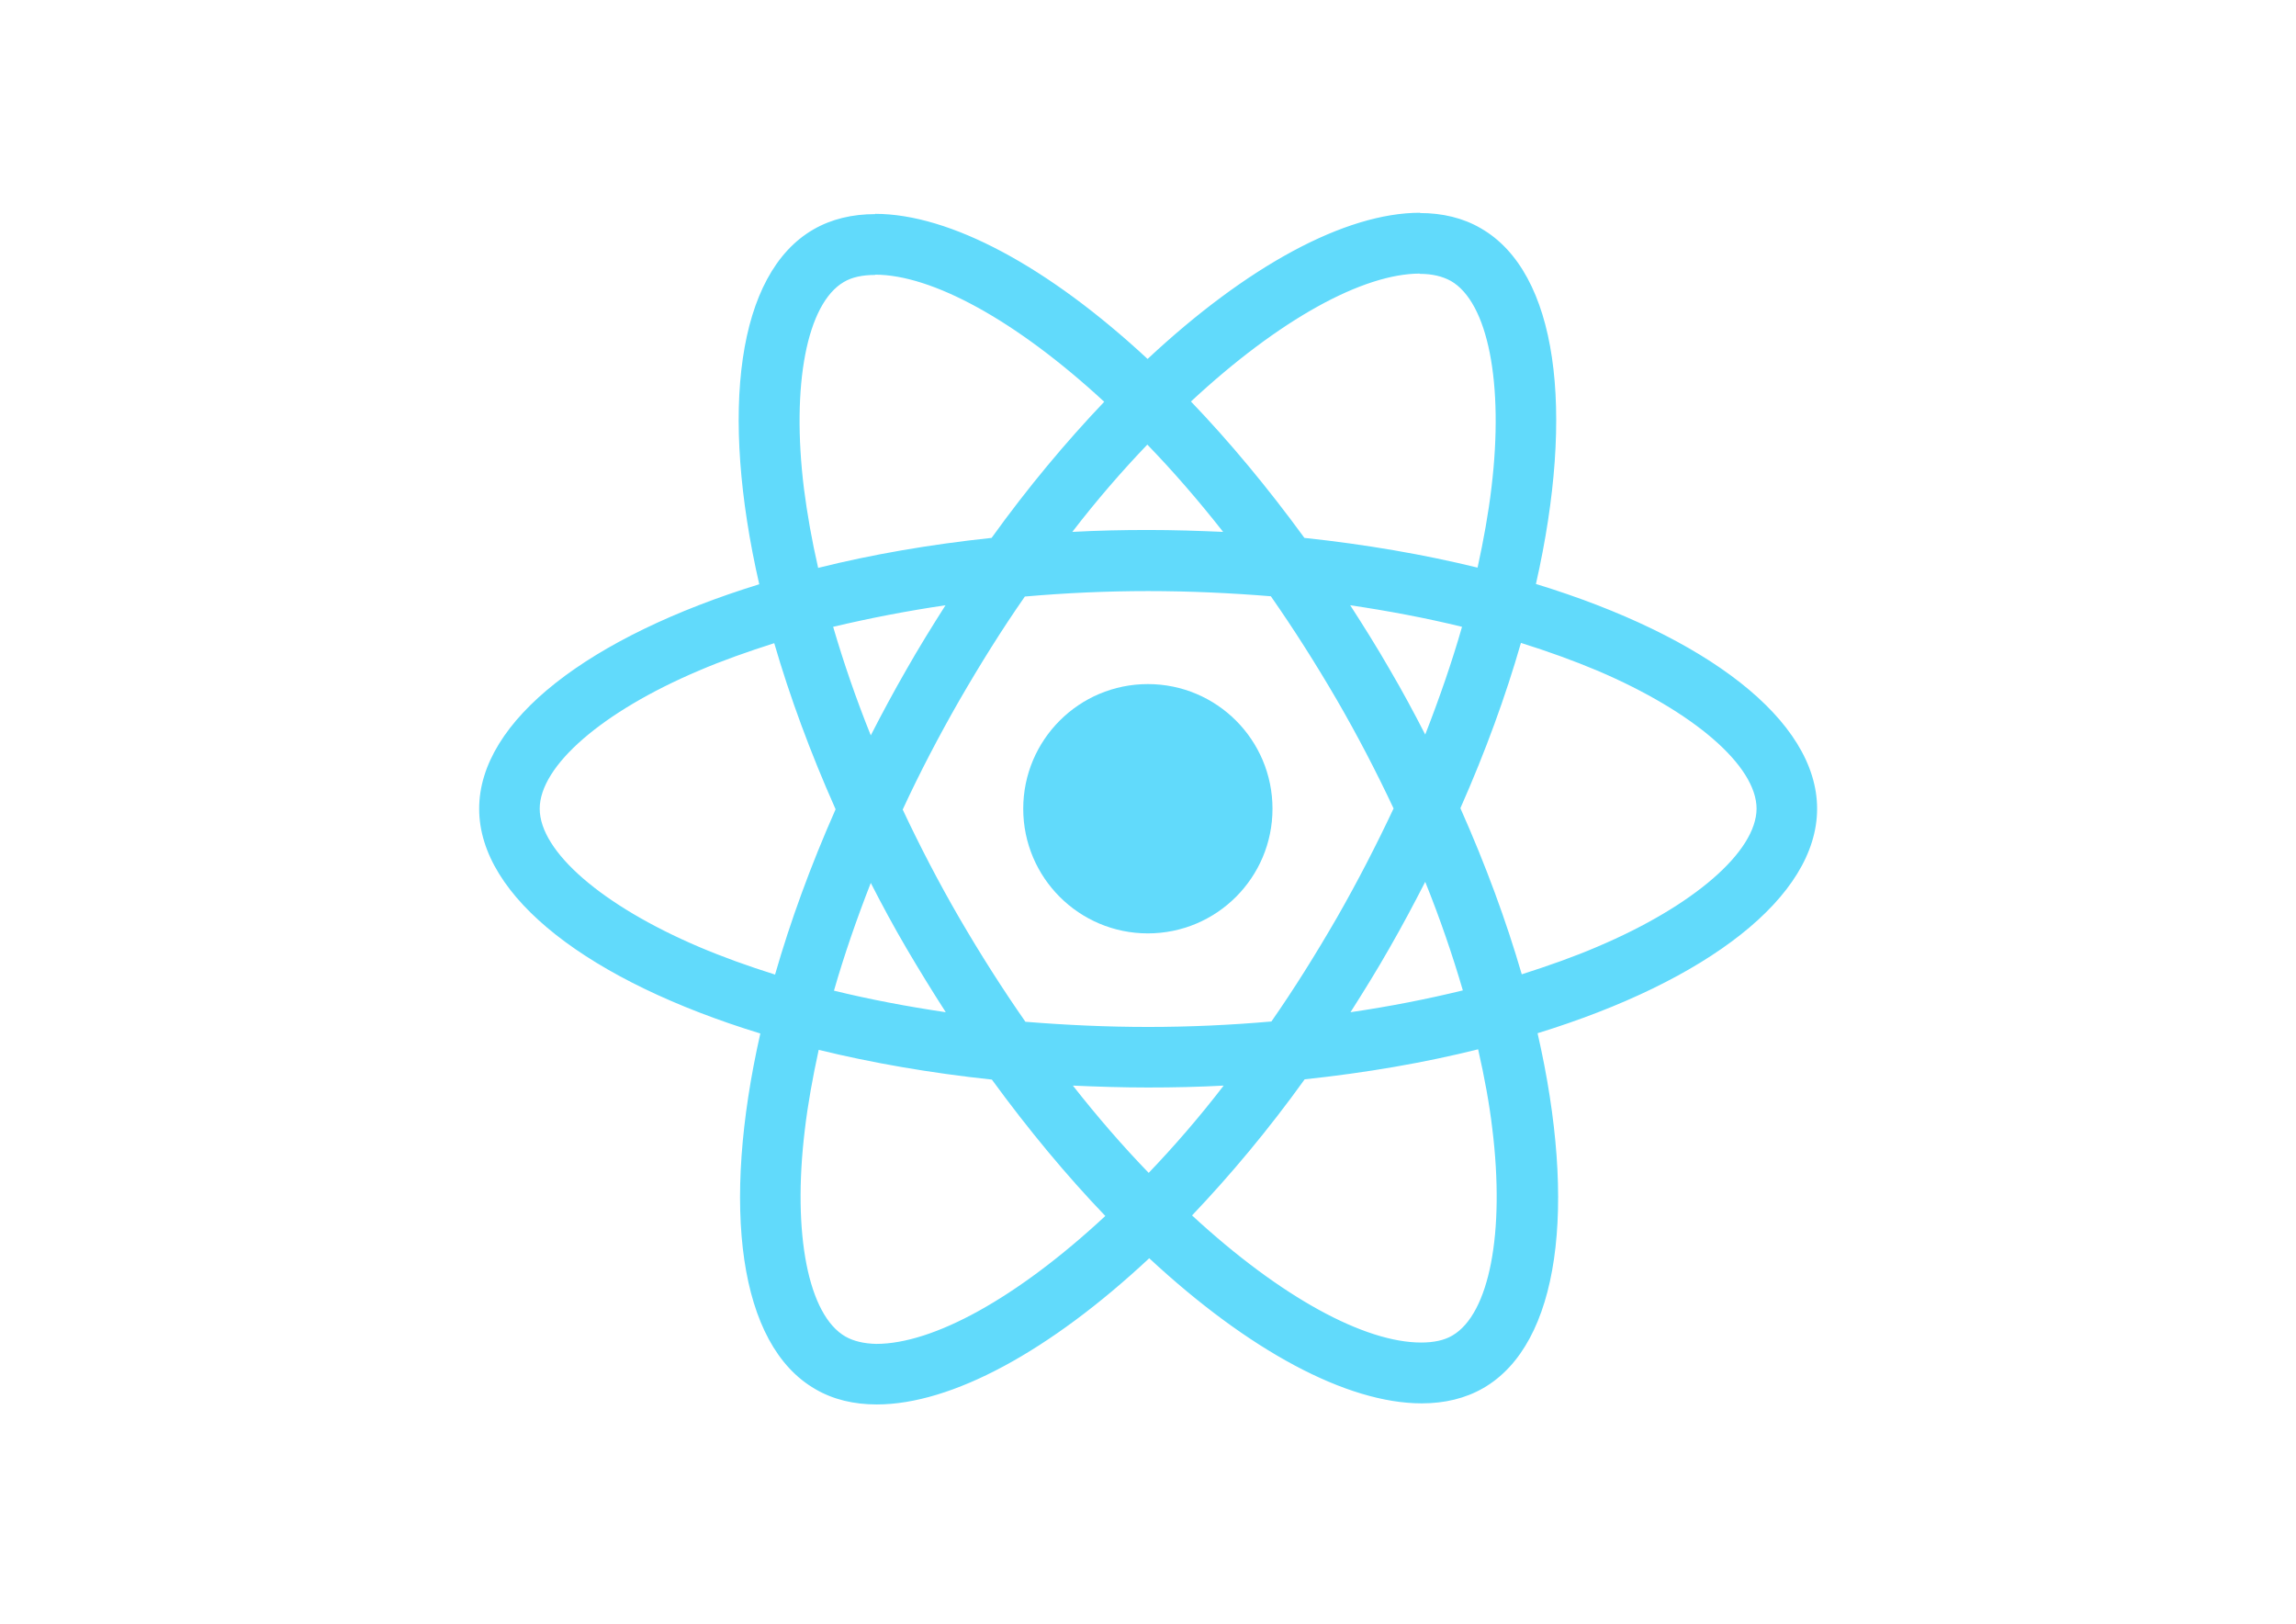
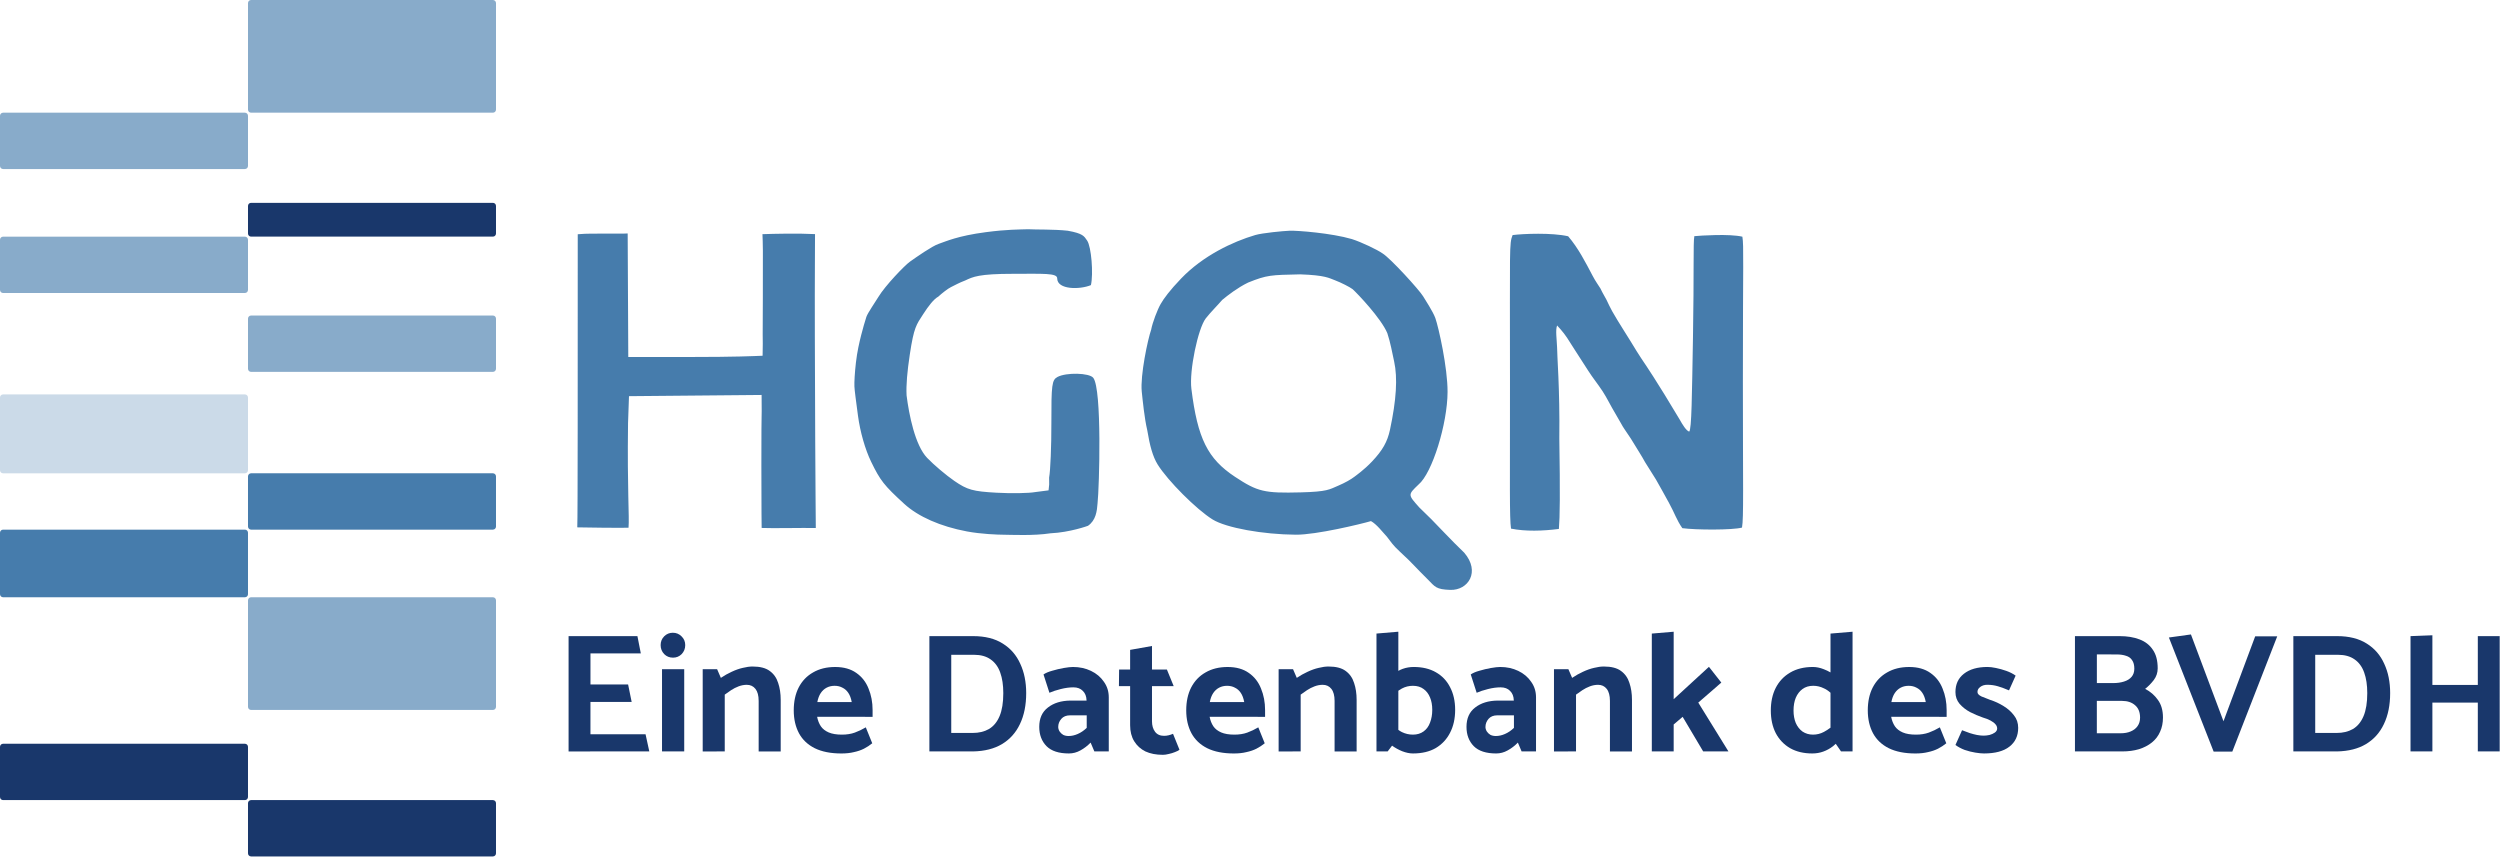
- <svg xmlns="http://www.w3.org/2000/svg" viewBox="0 0 841.9 595.3">
-   <g fill="#61DAFB">
-     <path d="M666.3 296.5c0-32.5-40.7-63.3-103.1-82.4 14.4-63.6 8-114.2-20.2-130.4-6.5-3.8-14.1-5.6-22.4-5.6v22.3c4.6 0 8.3.9 11.4 2.6 13.6 7.8 19.5 37.5 14.9 75.7-1.1 9.4-2.9 19.3-5.1 29.4-19.6-4.8-41-8.5-63.5-10.9-13.5-18.5-27.5-35.3-41.6-50 32.6-30.3 63.2-46.9 84-46.9V78c-27.5 0-63.5 19.6-99.9 53.6-36.4-33.8-72.4-53.2-99.9-53.2v22.3c20.7 0 51.4 16.5 84 46.6-14 14.7-28 31.4-41.3 49.9-22.6 2.4-44 6.1-63.6 11-2.3-10-4-19.7-5.2-29-4.7-38.2 1.1-67.9 14.6-75.8 3-1.8 6.9-2.6 11.5-2.6V78.5c-8.4 0-16 1.8-22.6 5.6-28.1 16.2-34.4 66.7-19.9 130.1-62.2 19.2-102.7 49.9-102.7 82.3 0 32.5 40.7 63.3 103.1 82.4-14.4 63.6-8 114.2 20.2 130.4 6.5 3.8 14.1 5.6 22.5 5.6 27.5 0 63.5-19.6 99.9-53.6 36.4 33.8 72.4 53.2 99.9 53.2 8.4 0 16-1.8 22.6-5.6 28.1-16.2 34.4-66.7 19.9-130.1 62-19.1 102.5-49.9 102.5-82.3zm-130.2-66.7c-3.7 12.9-8.3 26.2-13.5 39.5-4.1-8-8.4-16-13.1-24-4.6-8-9.5-15.8-14.4-23.4 14.2 2.1 27.9 4.7 41 7.9zm-45.8 106.5c-7.8 13.5-15.8 26.3-24.1 38.2-14.9 1.3-30 2-45.2 2-15.1 0-30.2-.7-45-1.9-8.3-11.9-16.4-24.6-24.2-38-7.6-13.1-14.5-26.4-20.8-39.8 6.2-13.4 13.2-26.8 20.7-39.9 7.8-13.5 15.8-26.3 24.1-38.2 14.9-1.3 30-2 45.2-2 15.1 0 30.2.7 45 1.9 8.3 11.9 16.4 24.6 24.2 38 7.6 13.1 14.5 26.4 20.8 39.8-6.3 13.4-13.2 26.8-20.7 39.9zm32.3-13c5.4 13.4 10 26.8 13.8 39.8-13.1 3.2-26.9 5.9-41.2 8 4.9-7.7 9.8-15.6 14.4-23.7 4.6-8 8.9-16.1 13-24.1zM421.2 430c-9.3-9.6-18.6-20.3-27.8-32 9 .4 18.2.7 27.5.7 9.4 0 18.7-.2 27.8-.7-9 11.7-18.3 22.4-27.5 32zm-74.4-58.9c-14.2-2.1-27.9-4.7-41-7.9 3.7-12.9 8.3-26.2 13.5-39.5 4.1 8 8.4 16 13.1 24 4.7 8 9.5 15.8 14.4 23.4zM420.7 163c9.3 9.6 18.6 20.3 27.8 32-9-.4-18.2-.7-27.5-.7-9.4 0-18.7.2-27.8.7 9-11.7 18.3-22.4 27.5-32zm-74 58.9c-4.9 7.7-9.8 15.6-14.4 23.7-4.6 8-8.9 16-13 24-5.4-13.4-10-26.8-13.8-39.8 13.1-3.1 26.9-5.8 41.2-7.9zm-90.5 125.2c-35.4-15.1-58.3-34.9-58.3-50.6 0-15.7 22.9-35.6 58.3-50.6 8.6-3.7 18-7 27.7-10.1 5.7 19.6 13.2 40 22.5 60.9-9.2 20.8-16.6 41.1-22.2 60.6-9.9-3.1-19.3-6.5-28-10.2zM310 490c-13.6-7.8-19.5-37.5-14.9-75.7 1.1-9.4 2.9-19.3 5.1-29.4 19.6 4.8 41 8.5 63.5 10.9 13.5 18.5 27.5 35.3 41.6 50-32.6 30.3-63.2 46.9-84 46.9-4.5-.1-8.3-1-11.3-2.7zm237.2-76.2c4.7 38.2-1.1 67.9-14.6 75.8-3 1.8-6.9 2.6-11.5 2.6-20.7 0-51.4-16.5-84-46.6 14-14.7 28-31.4 41.3-49.9 22.6-2.4 44-6.1 63.6-11 2.3 10.1 4.1 19.8 5.2 29.1zm38.5-66.7c-8.6 3.7-18 7-27.7 10.1-5.7-19.6-13.2-40-22.5-60.9 9.2-20.8 16.6-41.1 22.2-60.6 9.9 3.1 19.3 6.5 28.1 10.2 35.4 15.1 58.3 34.9 58.3 50.6-.1 15.7-23 35.6-58.4 50.6zM320.8 78.4z" />
-     <circle cx="420.9" cy="296.5" r="45.7" />
-     <path d="M520.5 78.1z" />
+ <svg xmlns="http://www.w3.org/2000/svg" version="1.1" viewBox="0 0 81.15 27.82">
+   <g transform="translate(0,0)">
+     <rect rx="0.1" ry="0.1" style="fill: #88abca" y="0" height="3.658" x="8.05" width="8.05" />
+     <rect rx="0.1" ry="0.1" style="fill: #88abca" y="3.658" height="1.829" x="0" width="8.05" />
+     <rect rx="0.1" ry="0.1" style="fill: #19376b" y="6.584" height="1.097" x="8.05" width="8.05" />
+     <rect rx="0.1" ry="0.1" style="fill: #88abca" y="7.682" height="1.829" x="0" width="8.05" />
+     <rect rx="0.1" ry="0.1" style="fill: #88abca" y="10.242" height="1.829" x="8.05" width="8.05" />
+     <rect rx="0.1" ry="0.1" style="fill: #cbdae8" y="12.803" height="2.561" x="0" width="8.05" />
+     <rect rx="0.1" ry="0.1" style="fill: #467cac" y="15.363" height="1.829" x="8.05" width="8.05" />
+     <rect rx="0.1" ry="0.1" style="fill: #467cac" y="17.192" height="2.195" x="0" width="8.05" />
+     <rect rx="0.1" ry="0.1" style="fill: #88abca" y="19.387" height="3.658" x="8.05" width="8.05" />
+     <rect rx="0.1" ry="0.1" style="fill: #19376b" y="24.142" height="1.829" x="0" width="8.05" />
+     <rect rx="0.1" ry="0.1" style="fill: #19376b" y="25.971" height="1.829" x="8.05" width="8.05" />
+     <g style="fill: #467cac" transform="translate(7.65,-53.5) scale(0.108)">
+       <path d="m 358.294,669.525 c -1.597,-1.613 -3.325,-3.318 -3.97,-4.041 -0.644,-0.722 -2.524,-2.58 -4.489,-4.38 -1.969,-1.801 -2.756,-3.025 -3.835,-4.436 -1.335,-1.446 -3.079,-3.737 -4.78,-4.679 -2.995,0.883 -16.434,4.132 -22.571,4.089 -9.887,-0.067 -20.968,-2.063 -25.031,-4.579 -4.844,-3 -13.445,-11.602 -16.504,-16.508 -1.48,-2.379 -2.373,-5.69 -3.136,-10.324 -0.858,-3.648 -1.354,-8.841 -1.651,-11.592 -0.491,-4.876 1.819,-15.733 2.823,-18.591 0.394,-2.165 1.933,-6.154 2.852,-7.731 0.888,-1.585 2.77,-4.145 6.16,-7.672 6.617,-6.894 15.555,-11.086 22.289,-13.07 2.098,-0.617 8.392,-1.222 10.314,-1.293 2.398,-0.086 12.62,0.721 18.702,2.503 2.973,0.951 7.67,3.208 9.203,4.294 2.351,1.406 11.131,11.06 12.236,12.931 0.566,0.965 2.896,4.457 3.655,6.512 1.011,2.886 3.699,14.904 3.679,22.209 -0.031,9.547 -4.607,24.417 -8.736,27.843 -3.234,3.116 -3.215,2.997 0.248,6.887 2.824,2.7 4.191,4.075 7.562,7.622 1.754,1.843 4.422,4.531 5.938,5.972 4.919,5.725 1.18,11.346 -4.176,11.176 -4.316,-0.137 -4.592,-0.924 -6.78,-3.143 z M 331.461,641.309 c 1.977,-0.84 3.781,-1.871 4.769,-2.641 0.422,-0.324 2.918,-2.066 5.305,-4.59 3.172,-3.359 4.621,-5.918 5.395,-9.519 1.925,-8.985 2.332,-15.621 1.254,-20.536 -0.586,-2.668 -1.112,-5.698 -2.047,-8.512 -1.855,-4.446 -8.983,-11.92 -10.423,-13.217 -0.777,-0.617 -3.575,-2.035 -5.192,-2.637 -1.895,-0.703 -2.944,-1.563 -10.588,-1.829 -8.772,0.197 -9.909,0.155 -15.649,2.473 -3.183,1.551 -6.096,3.824 -7.785,5.219 -1.102,1.32 -3.521,3.728 -4.948,5.561 -2.346,3.084 -4.986,15.731 -4.306,21.157 1.863,14.934 4.879,21.012 13.125,26.453 6.77,4.469 8.797,4.95 19.688,4.668 8.136,-0.211 8.586,-0.851 11.402,-2.05 z m -87.143,1.44 c 0.215,-2.265 0.221,-1.114 0.17,-3.854 0.391,-2.051 0.692,-9.465 0.676,-16.477 -0.027,-11.441 0.16,-12.852 1.836,-13.75 2.629,-1.406 9.559,-1.242 10.746,0.25 2.672,3.367 1.821,32.879 1.302,37.664 -0.172,2.426 -0.51,5.18 -2.882,6.821 0,0 -5.397,1.984 -11.267,2.251 -5.054,0.784 -11.663,0.45 -13.898,0.435 -2.083,-0.015 -6.973,-0.199 -11.211,-0.992 -7.949,-1.489 -14.644,-4.434 -18.871,-8.309 -6.055,-5.543 -7.184,-6.984 -9.922,-12.621 -1.801,-3.707 -3.312,-8.996 -3.961,-13.852 -0.574,-4.316 -1.023,-7.597 -1.07,-8.796 -0.051,-1.368 0.101,-4.098 0.453,-7.176 0.379,-3.289 1.02,-6.051 1.582,-8.27 0.434,-1.722 1.164,-4.277 1.555,-5.453 0.406,-1.211 2.633,-4.367 3.652,-6.062 2.012,-3.332 7.863,-9.426 9.449,-10.547 1.856,-1.313 6.606,-4.657 8.606,-5.336 2.211,-0.754 5.758,-2.418 14.195,-3.524 6.414,-0.84 9.854,-0.784 12.703,-0.882 2.207,0.144 7.742,-0.017 11.914,0.448 4.604,0.821 4.926,1.637 5.84,2.968 1.266,1.845 1.909,9.991 1.136,13.379 -3.344,1.398 -10.123,1.4 -10.138,-2.014 0.048,-1.668 -4.279,-1.384 -13.197,-1.384 -10.387,0 -12.086,0.892 -14.445,2 -1.936,0.736 -2.88,1.311 -4.293,2 -0.872,0.41 -2.798,1.91 -3.803,2.861 -1.355,0.734 -2.933,2.776 -4.543,5.272 -2.048,3.175 -2.783,3.887 -4.014,12.086 -0.777,5.172 -1.141,9.176 -0.972,12.343 0.729,5.763 2.535,14.965 6.183,18.766 2.02,2.106 5.695,5.219 8.172,6.918 3.906,2.688 5.574,3.152 12.691,3.547 4.504,0.25 9.743,0.16 11.641,-0.195 m -81.909,-44.579 c -0.031,-2.436 -0.044,-0.292 0.018,-13.984 0.067,-14.957 0.006,-16.037 -0.115,-18.949 3.41,-0.125 10.74,-0.287 15.799,-0.019 0.025,4.191 -0.108,10.917 -0.054,30.874 0.149,53.348 0.319,53.77 0.288,57.457 -4.35,-0.073 -12.994,0.133 -16.275,-0.014 -0.005,-2.179 -0.083,-3.088 -0.083,-18.787 0,-21.516 0.162,-10.245 0.068,-21.186 l -39.859,0.365 -0.283,8.09 c -0.266,20.317 0.44,28.037 0.144,31.454 -3.331,0.063 -12.322,-0.043 -15.404,-0.116 0.165,-2.881 0.129,-48.601 0.141,-88.097 3.71,-0.282 3.337,-0.097 7.119,-0.203 6.709,-0.029 5.13,0.096 7.89,-0.036 L 118,602.668 h 18.309 c 13.945,0 19.484,-0.272 22.062,-0.379 M 383.312,654.252 C 382.835,651.06 383,641.543 383,610.004 c 0,-40.762 -0.247,-41.361 0.786,-43.98 3.124,-0.41 11.806,-0.763 16.699,0.359 3.035,3.542 5.158,7.715 7.38,11.93 0.899,1.703 1.63,2.643 2.334,3.78 0.713,1.534 1.237,2.266 1.801,3.371 0.605,1.275 1.004,2.152 1.715,3.445 1.594,2.891 5.426,8.746 7.355,12.008 0.685,1.127 2.061,3.168 2.061,3.168 0.395,0.586 3.952,5.752 10.869,17.375 0.824,1.488 1.949,3.342 2.865,3.64 C 437.607,624.373 437.68,614.602 438,596.719 c 0.344,-19.309 0.024,-28.47 0.407,-30.367 1.975,-0.195 10.569,-0.751 14.442,0.155 0.462,2.905 0.151,7.212 0.151,43.583 0,31.472 0.269,40.866 -0.263,43.849 -2.855,0.77 -13.783,0.738 -17.933,0.175 -1.744,-2.473 -2.343,-4.581 -3.992,-7.553 -0.722,-1.301 -3.394,-6.195 -3.945,-7.082 -0.551,-0.883 -2.232,-3.545 -3.28,-5.229 -0.859,-1.625 -2.52,-4.179 -4.262,-7.057 -1.743,-2.617 -2.378,-3.463 -2.81,-4.319 -0.511,-0.926 -2.104,-3.699 -2.85,-4.945 -0.731,-1.215 -1.42,-2.773 -2.828,-4.962 -1.436,-2.187 -2.993,-4.08 -4.301,-6.141 -2.711,-4.162 -5.601,-8.727 -6.371,-9.923 -1.148,-1.773 -3.003,-3.711 -3.003,-3.711 -0.541,1.394 -0.09,4.202 -0.01,6.484 -0.043,1.84 0.871,12.683 0.676,27.519 0.266,16.555 0.169,23.687 -0.129,27.151 -4.874,0.634 -10.072,0.775 -14.388,-0.094 z" />
+     </g>
+     <g style="fill: #19376b" transform="scale(0.52) translate(-7.1,-31.2)">
+       <path d="m 47.631,78.106 -0.233,-1.069 h -3.44 v -2.021 h 2.572 l -0.222,-1.09 h -2.349 v -1.937 h 3.143 l -0.212,-1.079 h -4.297 v 7.197 z" />
+       <path d="m 49.811,78.106 v -5.133 h -1.386 v 5.133 z m -0.699,-5.853 q 0.318,0 0.54,-0.222 0.222,-0.233 0.222,-0.561 0,-0.328 -0.233,-0.55 -0.222,-0.222 -0.54,-0.222 -0.318,0 -0.54,0.222 -0.222,0.222 -0.222,0.55 0,0.328 0.222,0.561 0.222,0.222 0.55,0.222 z" />
+       <path d="m 52.341,78.106 v -3.545 q 0.18,-0.127 0.392,-0.275 0.222,-0.148 0.476,-0.243 0.254,-0.095 0.508,-0.095 0.339,0 0.54,0.254 0.201,0.254 0.201,0.751 v 3.154 h 1.376 v -3.217 q 0,-0.593 -0.159,-1.058 -0.148,-0.476 -0.529,-0.751 -0.37,-0.275 -1.069,-0.275 -0.275,0 -0.614,0.085 -0.328,0.074 -0.688,0.243 -0.349,0.159 -0.677,0.381 l -0.233,-0.54 h -0.9 v 5.133 z" />
+       <path d="m 61.57,75.947 v -0.423 q 0,-0.73 -0.254,-1.344 -0.243,-0.614 -0.762,-0.974 -0.519,-0.37 -1.323,-0.37 -0.794,0 -1.376,0.339 -0.582,0.328 -0.9,0.942 -0.307,0.603 -0.307,1.429 0,0.815 0.328,1.429 0.328,0.603 0.984,0.931 0.667,0.328 1.662,0.328 0.445,0 0.783,-0.085 0.349,-0.074 0.624,-0.212 0.286,-0.148 0.519,-0.339 l -0.402,-0.995 q -0.339,0.201 -0.688,0.328 -0.349,0.127 -0.804,0.127 -0.508,0 -0.826,-0.138 -0.318,-0.138 -0.487,-0.381 -0.169,-0.254 -0.233,-0.593 z m -3.45,-0.921 q 0.064,-0.339 0.212,-0.561 0.148,-0.222 0.37,-0.339 0.222,-0.116 0.497,-0.116 0.275,0 0.487,0.116 0.222,0.106 0.37,0.328 0.148,0.222 0.212,0.572 z" />
+       <path d="m 67.845,78.106 q 1.069,-0.021 1.799,-0.455 0.741,-0.445 1.122,-1.249 0.392,-0.815 0.392,-1.937 0,-1.037 -0.37,-1.831 -0.36,-0.804 -1.09,-1.259 -0.73,-0.466 -1.852,-0.466 h -2.731 v 7.197 z m 0.053,-6.032 q 0.635,0 1.037,0.286 0.413,0.286 0.603,0.826 0.191,0.529 0.191,1.281 0,0.889 -0.233,1.439 -0.233,0.55 -0.667,0.804 -0.423,0.243 -1.016,0.243 h -1.333 v -4.879 z" />
+       <path d="m 73.158,76.572 q 0,-0.275 0.191,-0.497 0.191,-0.222 0.55,-0.222 h 1.037 v 0.783 q -0.265,0.254 -0.561,0.381 -0.286,0.127 -0.572,0.127 -0.191,0 -0.339,-0.074 -0.138,-0.085 -0.222,-0.212 -0.085,-0.138 -0.085,-0.286 z m -0.55,-2.127 q 0.286,-0.127 0.709,-0.233 0.423,-0.106 0.783,-0.106 0.381,0 0.593,0.222 0.222,0.212 0.233,0.593 v 0.011 h -1.005 q -0.868,0.011 -1.408,0.434 -0.54,0.413 -0.54,1.206 0,0.741 0.455,1.206 0.455,0.455 1.397,0.455 0.381,0 0.72,-0.191 0.349,-0.191 0.635,-0.487 l 0.233,0.55 h 0.9 v -3.376 q 0,-0.55 -0.307,-0.974 -0.296,-0.434 -0.804,-0.677 -0.508,-0.243 -1.122,-0.243 -0.212,0 -0.582,0.064 -0.36,0.064 -0.709,0.169 -0.349,0.095 -0.55,0.233 z" />
+       <path d="m 79.942,72.995 h -0.931 v -1.471 l -1.365,0.243 v 1.228 h -0.688 l -0.011,1.037 h 0.699 v 2.434 q 0,0.593 0.254,1.005 0.254,0.413 0.699,0.635 0.455,0.212 1.09,0.212 0.169,0 0.37,-0.053 0.201,-0.042 0.381,-0.116 0.18,-0.064 0.286,-0.148 l -0.402,-0.995 q -0.148,0.064 -0.286,0.095 -0.138,0.032 -0.275,0.032 -0.37,0 -0.561,-0.254 -0.191,-0.254 -0.191,-0.656 v -2.191 h 1.355 z" />
+       <path d="m 86.07,75.947 v -0.423 q 0,-0.73 -0.254,-1.344 -0.243,-0.614 -0.762,-0.974 -0.519,-0.37 -1.323,-0.37 -0.794,0 -1.376,0.339 -0.582,0.328 -0.9,0.942 -0.307,0.603 -0.307,1.429 0,0.815 0.328,1.429 0.328,0.603 0.984,0.931 0.667,0.328 1.662,0.328 0.445,0 0.783,-0.085 0.349,-0.074 0.624,-0.212 0.286,-0.148 0.519,-0.339 L 85.647,76.603 q -0.339,0.201 -0.688,0.328 -0.349,0.127 -0.804,0.127 -0.508,0 -0.826,-0.138 -0.318,-0.138 -0.487,-0.381 -0.169,-0.254 -0.233,-0.593 z m -3.45,-0.921 q 0.064,-0.339 0.212,-0.561 0.148,-0.222 0.37,-0.339 0.222,-0.116 0.497,-0.116 0.275,0 0.487,0.116 0.222,0.106 0.37,0.328 0.148,0.222 0.212,0.572 z" />
+       <path d="m 88.292,78.106 v -3.545 q 0.18,-0.127 0.392,-0.275 0.222,-0.148 0.476,-0.243 0.254,-0.095 0.508,-0.095 0.339,0 0.54,0.254 0.201,0.254 0.201,0.751 v 3.154 h 1.376 v -3.217 q 0,-0.593 -0.159,-1.058 -0.148,-0.476 -0.529,-0.751 -0.37,-0.275 -1.069,-0.275 -0.275,0 -0.614,0.085 -0.328,0.074 -0.688,0.243 -0.349,0.159 -0.677,0.381 l -0.233,-0.54 h -0.9 v 5.133 z" />
+       <path d="m 93.722,78.106 0.275,-0.36 q 0.296,0.212 0.635,0.349 0.36,0.138 0.667,0.138 0.847,0 1.429,-0.339 0.582,-0.349 0.889,-0.953 0.318,-0.614 0.318,-1.429 0,-0.815 -0.318,-1.418 -0.307,-0.603 -0.889,-0.931 -0.572,-0.328 -1.376,-0.328 -0.36,0 -0.688,0.116 -0.148,0.053 -0.275,0.127 v -2.445 l -1.365,0.116 v 7.355 z m 0.667,-3.789 q 0.116,-0.074 0.222,-0.138 0.318,-0.169 0.688,-0.169 0.402,0 0.667,0.201 0.265,0.191 0.402,0.529 0.138,0.328 0.138,0.773 0,0.434 -0.138,0.794 -0.127,0.349 -0.402,0.55 -0.275,0.201 -0.667,0.201 -0.36,0 -0.688,-0.159 -0.106,-0.053 -0.222,-0.138 z" />
+       <path d="m 99.828,76.572 q 0,-0.275 0.19,-0.497 0.191,-0.222 0.55,-0.222 h 1.037 v 0.783 q -0.265,0.254 -0.561,0.381 -0.286,0.127 -0.572,0.127 -0.191,0 -0.339,-0.074 -0.138,-0.085 -0.222,-0.212 -0.085,-0.138 -0.085,-0.286 z m -0.55,-2.127 q 0.286,-0.127 0.709,-0.233 0.423,-0.106 0.783,-0.106 0.381,0 0.593,0.222 0.222,0.212 0.233,0.593 v 0.011 h -1.005 q -0.868,0.011 -1.408,0.434 -0.54,0.413 -0.54,1.206 0,0.741 0.455,1.206 0.455,0.455 1.397,0.455 0.381,0 0.72,-0.191 0.349,-0.191 0.635,-0.487 l 0.233,0.55 h 0.9 v -3.376 q 0,-0.55 -0.307,-0.974 -0.296,-0.434 -0.804,-0.677 -0.508,-0.243 -1.122,-0.243 -0.212,0 -0.582,0.064 -0.36,0.064 -0.709,0.169 -0.349,0.095 -0.55,0.233 z" />
+       <path d="m 105.48,78.106 v -3.545 q 0.18,-0.127 0.392,-0.275 0.222,-0.148 0.476,-0.243 0.254,-0.095 0.508,-0.095 0.339,0 0.54,0.254 0.201,0.254 0.201,0.751 v 3.154 h 1.376 v -3.217 q 0,-0.593 -0.159,-1.058 -0.148,-0.476 -0.529,-0.751 -0.37,-0.275 -1.069,-0.275 -0.275,0 -0.614,0.085 -0.328,0.074 -0.688,0.243 -0.349,0.159 -0.677,0.381 l -0.233,-0.54 h -0.9 v 5.133 z" />
+       <path d="m 111.576,78.106 v -1.683 l 0.561,-0.476 1.281,2.159 h 1.577 l -1.884,-3.048 1.439,-1.249 -0.773,-0.984 -2.201,2.021 v -4.212 l -1.365,0.116 v 7.355 z" />
+       <path d="m 121.365,73.174 q -0.201,-0.116 -0.423,-0.201 -0.349,-0.138 -0.677,-0.138 -0.826,0 -1.418,0.349 -0.582,0.339 -0.9,0.953 -0.307,0.603 -0.307,1.418 0,0.804 0.307,1.408 0.318,0.603 0.9,0.942 0.582,0.328 1.376,0.328 0.37,0 0.688,-0.116 0.328,-0.116 0.614,-0.339 0.085,-0.064 0.169,-0.148 l 0.328,0.476 h 0.72 v -7.472 l -1.376,0.116 z m 0,3.45 q -0.212,0.159 -0.413,0.265 -0.318,0.169 -0.677,0.169 -0.37,0 -0.656,-0.191 -0.275,-0.201 -0.423,-0.54 -0.138,-0.339 -0.138,-0.773 0,-0.455 0.138,-0.794 0.148,-0.349 0.423,-0.55 0.275,-0.201 0.667,-0.201 0.349,0 0.667,0.159 0.201,0.085 0.413,0.275 z" />
+       <path d="m 128.615,75.947 v -0.423 q 0,-0.73 -0.254,-1.344 -0.243,-0.614 -0.762,-0.974 -0.519,-0.37 -1.323,-0.37 -0.794,0 -1.376,0.339 -0.582,0.328 -0.9,0.942 -0.307,0.603 -0.307,1.429 0,0.815 0.328,1.429 0.328,0.603 0.984,0.931 0.667,0.328 1.662,0.328 0.445,0 0.783,-0.085 0.349,-0.074 0.624,-0.212 0.286,-0.148 0.519,-0.339 l -0.402,-0.995 q -0.339,0.201 -0.688,0.328 -0.349,0.127 -0.804,0.127 -0.508,0 -0.826,-0.138 -0.318,-0.138 -0.487,-0.381 -0.169,-0.254 -0.233,-0.593 z m -3.45,-0.921 q 0.064,-0.339 0.212,-0.561 0.148,-0.222 0.37,-0.339 0.222,-0.116 0.497,-0.116 0.275,0 0.487,0.116 0.222,0.106 0.37,0.328 0.148,0.222 0.212,0.572 z" />
+       <path d="m 129.165,77.704 q 0.243,0.18 0.572,0.307 0.339,0.116 0.667,0.169 0.328,0.053 0.54,0.053 1.048,0 1.587,-0.423 0.55,-0.423 0.55,-1.175 0,-0.455 -0.265,-0.783 -0.254,-0.339 -0.656,-0.582 -0.392,-0.243 -0.826,-0.381 -0.265,-0.095 -0.54,-0.212 -0.265,-0.127 -0.254,-0.286 0,-0.18 0.169,-0.307 0.18,-0.138 0.445,-0.138 0.349,0 0.667,0.095 0.318,0.095 0.688,0.254 l 0.413,-0.921 q -0.254,-0.18 -0.582,-0.296 -0.328,-0.116 -0.646,-0.18 -0.307,-0.064 -0.529,-0.064 -0.931,0 -1.471,0.423 -0.529,0.413 -0.529,1.143 0,0.423 0.254,0.73 0.265,0.307 0.656,0.519 0.402,0.201 0.794,0.339 0.296,0.085 0.487,0.191 0.201,0.106 0.307,0.233 0.106,0.116 0.106,0.265 0,0.148 -0.148,0.254 -0.138,0.095 -0.328,0.148 -0.191,0.042 -0.37,0.042 -0.191,0 -0.413,-0.042 -0.212,-0.042 -0.445,-0.116 -0.233,-0.085 -0.487,-0.18 z" />
+       <path d="m 139.579,78.106 q 0.572,0 1.037,-0.138 0.476,-0.148 0.815,-0.423 0.339,-0.275 0.508,-0.667 0.18,-0.392 0.18,-0.889 0,-0.667 -0.318,-1.101 -0.307,-0.434 -0.794,-0.688 0.296,-0.233 0.54,-0.55 0.243,-0.328 0.243,-0.73 0,-0.73 -0.307,-1.164 -0.296,-0.445 -0.836,-0.646 -0.529,-0.201 -1.228,-0.201 h -2.794 v 7.197 z m -0.36,-6.054 q 0.349,0 0.593,0.085 0.254,0.074 0.381,0.275 0.138,0.191 0.138,0.529 0,0.307 -0.169,0.508 -0.169,0.201 -0.476,0.296 -0.296,0.095 -0.677,0.095 h -1.016 v -1.789 z m 0.349,2.9 q 0.508,0 0.815,0.275 0.307,0.265 0.307,0.773 0,0.307 -0.159,0.529 -0.148,0.212 -0.423,0.328 -0.265,0.116 -0.635,0.116 h -1.482 v -2.021 z" />
+       <path d="m 143.865,70.804 -1.376,0.191 2.794,7.123 h 1.164 l 2.805,-7.197 h -1.376 l -1.979,5.302 z" />
+       <path d="m 152.988,78.106 q 1.069,-0.021 1.799,-0.455 0.741,-0.445 1.122,-1.249 0.392,-0.815 0.392,-1.937 0,-1.037 -0.37,-1.831 -0.36,-0.804 -1.09,-1.259 -0.73,-0.466 -1.852,-0.466 h -2.731 v 7.197 z m 0.053,-6.032 q 0.635,0 1.037,0.286 0.413,0.286 0.603,0.826 0.191,0.529 0.191,1.281 0,0.889 -0.233,1.439 -0.233,0.55 -0.667,0.804 -0.423,0.243 -1.016,0.243 h -1.333 v -4.879 z" />
+       <path d="m 163.138,78.106 v -7.197 h -1.365 v 3.048 h -2.836 v -3.101 l -1.365,0.053 v 7.197 h 1.365 v -3.048 h 2.836 v 3.048 z" />
+     </g>
  </g>
</svg>
